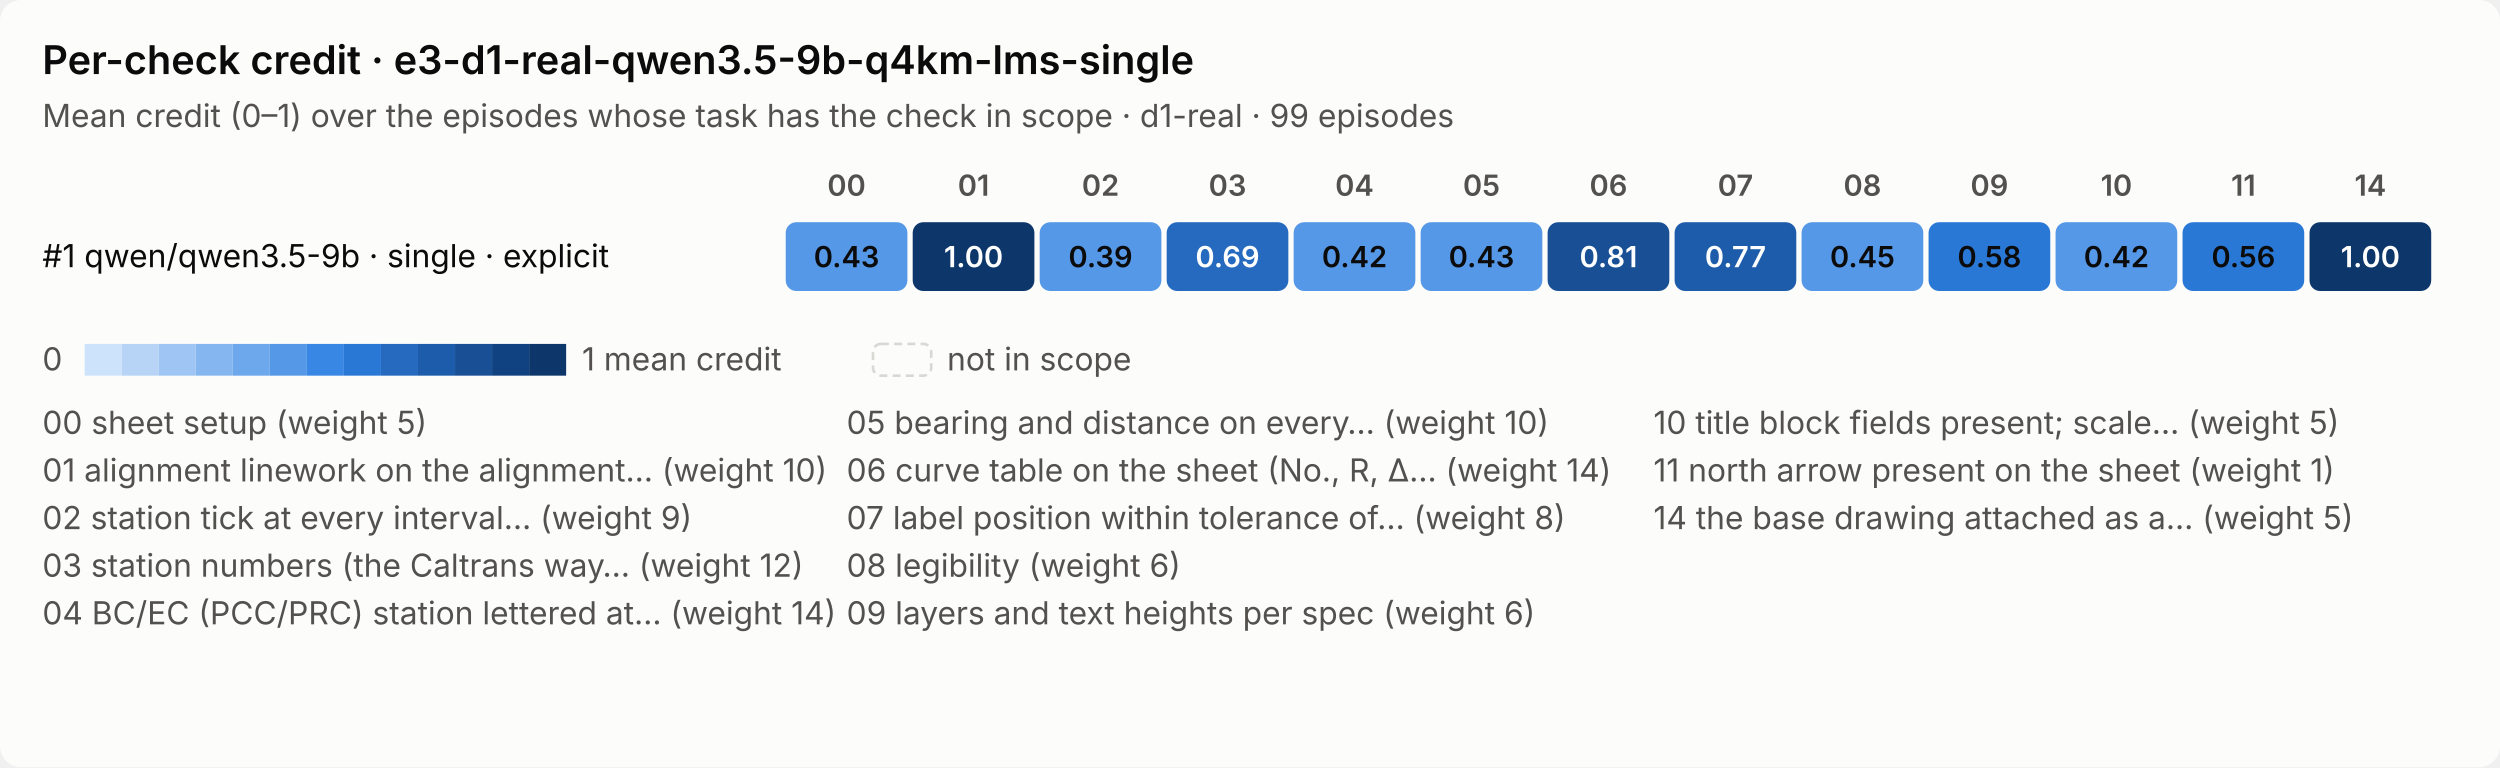
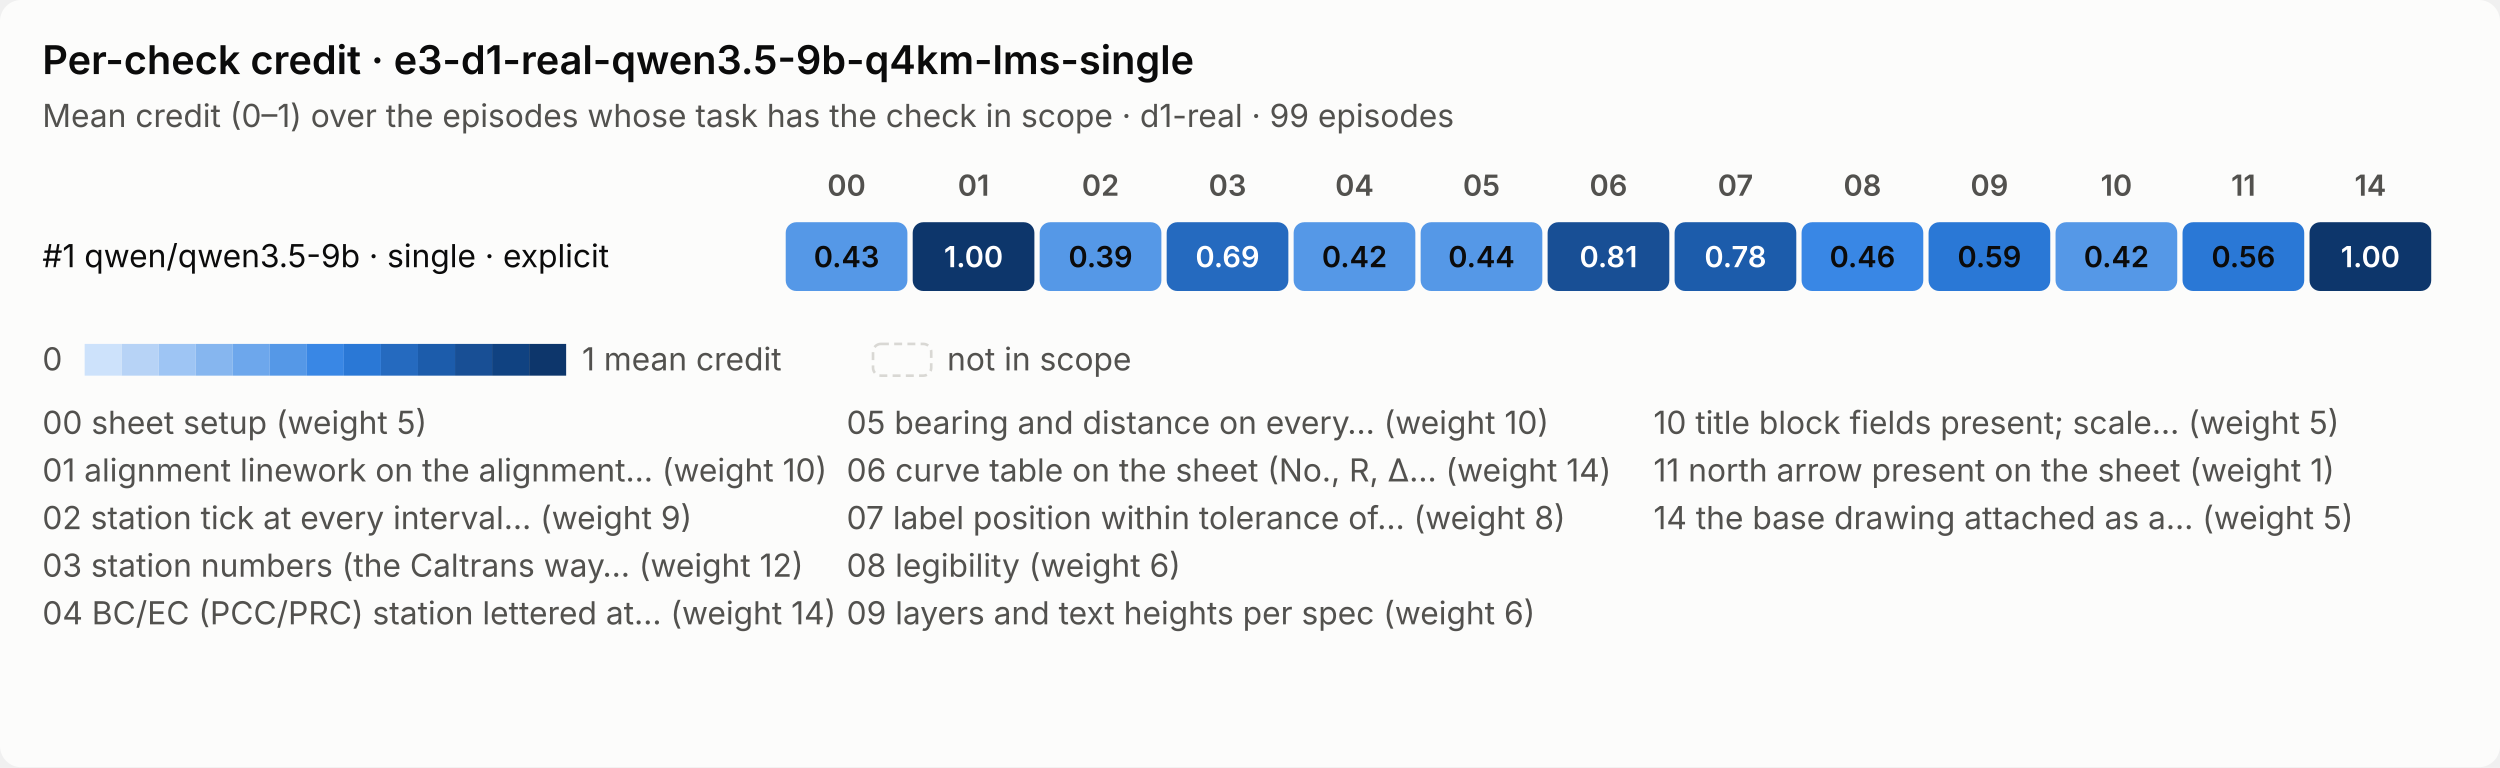
<svg xmlns="http://www.w3.org/2000/svg" width="945" height="290" viewBox="0 0 945 290" role="img" aria-labelledby="ttl dsc">
  <style>.t{font:600 15px system-ui,-apple-system,sans-serif;fill:#0b0b0b}.s,.k{font:12px system-ui,-apple-system,sans-serif;fill:#52514e}.l{font:12px system-ui,-apple-system,sans-serif;fill:#0b0b0b}.h{font:600 11px system-ui,-apple-system,sans-serif;fill:#52514e}.v{font:600 11px system-ui,-apple-system,sans-serif}.bg{fill:#fcfcfb}.na{fill:#fcfcfb;stroke:#d9d8d4;stroke-dasharray:3 2}.q0{fill:#cde2fb}.w0{fill:#0b0b0b}.q1{fill:#b7d3f6}.w1{fill:#0b0b0b}.q2{fill:#9ec5f4}.w2{fill:#0b0b0b}.q3{fill:#86b6ef}.w3{fill:#0b0b0b}.q4{fill:#6da7ec}.w4{fill:#0b0b0b}.q5{fill:#5598e7}.w5{fill:#0b0b0b}.q6{fill:#3987e5}.w6{fill:#0b0b0b}.q7{fill:#2a78d6}.w7{fill:#0b0b0b}.q8{fill:#256abf}.w8{fill:#ffffff}.q9{fill:#1c5cab}.w9{fill:#ffffff}.q10{fill:#184f95}.w10{fill:#ffffff}.q11{fill:#104281}.w11{fill:#ffffff}.q12{fill:#0d366b}.w12{fill:#ffffff}@media (prefers-color-scheme: dark){.t,.l{fill:#ffffff}.s,.k,.h{fill:#c3c2b7}.bg{fill:#1a1a19}.na{fill:#1a1a19;stroke:#4a4a46}.q0{fill:#0d366b}.w0{fill:#ffffff}.q1{fill:#104281}.w1{fill:#ffffff}.q2{fill:#184f95}.w2{fill:#ffffff}.q3{fill:#1c5cab}.w3{fill:#ffffff}.q4{fill:#256abf}.w4{fill:#ffffff}.q5{fill:#2a78d6}.w5{fill:#0b0b0b}.q6{fill:#3987e5}.w6{fill:#0b0b0b}.q7{fill:#5598e7}.w7{fill:#0b0b0b}.q8{fill:#6da7ec}.w8{fill:#0b0b0b}.q9{fill:#86b6ef}.w9{fill:#0b0b0b}.q10{fill:#9ec5f4}.w10{fill:#0b0b0b}.q11{fill:#b7d3f6}.w11{fill:#0b0b0b}.q12{fill:#cde2fb}.w12{fill:#0b0b0b}}</style>
  <rect class="bg" width="945" height="290" rx="8" />
  <text class="t" x="16" y="28">Per-check credit · e3-d1-real-qwen3.5-9b-q4km-lms-single</text>
  <text class="s" x="16" y="48">Mean credit (0–1) over the episodes whose task has the check in scope · d1-real · 99 episodes</text>
  <text class="h" x="320" y="74" text-anchor="middle">00</text>
  <text class="h" x="368" y="74" text-anchor="middle">01</text>
  <text class="h" x="416" y="74" text-anchor="middle">02</text>
  <text class="h" x="464" y="74" text-anchor="middle">03</text>
  <text class="h" x="512" y="74" text-anchor="middle">04</text>
  <text class="h" x="560" y="74" text-anchor="middle">05</text>
  <text class="h" x="608" y="74" text-anchor="middle">06</text>
  <text class="h" x="656" y="74" text-anchor="middle">07</text>
  <text class="h" x="704" y="74" text-anchor="middle">08</text>
  <text class="h" x="752" y="74" text-anchor="middle">09</text>
  <text class="h" x="800" y="74" text-anchor="middle">10</text>
  <text class="h" x="848" y="74" text-anchor="middle">11</text>
  <text class="h" x="896" y="74" text-anchor="middle">14</text>
  <text class="l" x="16" y="101">#1  qwen/qwen3.5-9b · single · explicit</text>
  <g>
    <rect class="q5" x="297" y="84" width="46" height="26" rx="4" />
    <text class="v w5" x="320" y="101" text-anchor="middle">0.43</text>
  </g>
  <g>
    <rect class="q12" x="345" y="84" width="46" height="26" rx="4" />
    <text class="v w12" x="368" y="101" text-anchor="middle">1.00</text>
  </g>
  <g>
    <rect class="q5" x="393" y="84" width="46" height="26" rx="4" />
    <text class="v w5" x="416" y="101" text-anchor="middle">0.39</text>
  </g>
  <g>
    <rect class="q8" x="441" y="84" width="46" height="26" rx="4" />
    <text class="v w8" x="464" y="101" text-anchor="middle">0.69</text>
  </g>
  <g>
    <rect class="q5" x="489" y="84" width="46" height="26" rx="4" />
    <text class="v w5" x="512" y="101" text-anchor="middle">0.42</text>
  </g>
  <g>
    <rect class="q5" x="537" y="84" width="46" height="26" rx="4" />
-     <text class="v w5" x="560" y="101" text-anchor="middle">0.43</text>
+     <text class="v w5" x="560" y="101" text-anchor="middle">0.44</text>
  </g>
  <g>
    <rect class="q10" x="585" y="84" width="46" height="26" rx="4" />
    <text class="v w10" x="608" y="101" text-anchor="middle">0.81</text>
  </g>
  <g>
    <rect class="q9" x="633" y="84" width="46" height="26" rx="4" />
-     <text class="v w9" x="656" y="101" text-anchor="middle">0.77</text>
+     <text class="v w9" x="656" y="101" text-anchor="middle">0.78</text>
  </g>
  <g>
-     <rect class="q5" x="681" y="84" width="46" height="26" rx="4" />
-     <text class="v w5" x="704" y="101" text-anchor="middle">0.45</text>
+     <rect class="q6" x="681" y="84" width="46" height="26" rx="4" />
+     <text class="v w6" x="704" y="101" text-anchor="middle">0.46</text>
  </g>
  <g>
    <rect class="q7" x="729" y="84" width="46" height="26" rx="4" />
-     <text class="v w7" x="752" y="101" text-anchor="middle">0.58</text>
+     <text class="v w7" x="752" y="101" text-anchor="middle">0.59</text>
  </g>
  <g>
    <rect class="q5" x="777" y="84" width="46" height="26" rx="4" />
    <text class="v w5" x="800" y="101" text-anchor="middle">0.42</text>
  </g>
  <g>
    <rect class="q7" x="825" y="84" width="46" height="26" rx="4" />
    <text class="v w7" x="848" y="101" text-anchor="middle">0.56</text>
  </g>
  <g>
    <rect class="q12" x="873" y="84" width="46" height="26" rx="4" />
    <text class="v w12" x="896" y="101" text-anchor="middle">1.00</text>
  </g>
  <text class="k" x="16" y="140">0</text>
  <rect class="q0" x="32" y="130" width="14" height="12" />
  <rect class="q1" x="46" y="130" width="14" height="12" />
  <rect class="q2" x="60" y="130" width="14" height="12" />
  <rect class="q3" x="74" y="130" width="14" height="12" />
  <rect class="q4" x="88" y="130" width="14" height="12" />
  <rect class="q5" x="102" y="130" width="14" height="12" />
  <rect class="q6" x="116" y="130" width="14" height="12" />
  <rect class="q7" x="130" y="130" width="14" height="12" />
  <rect class="q8" x="144" y="130" width="14" height="12" />
  <rect class="q9" x="158" y="130" width="14" height="12" />
  <rect class="q10" x="172" y="130" width="14" height="12" />
  <rect class="q11" x="186" y="130" width="14" height="12" />
  <rect class="q12" x="200" y="130" width="14" height="12" />
  <text class="k" x="220" y="140">1 mean credit</text>
  <rect class="na" x="330" y="130" width="22" height="12" rx="3" />
  <text class="k" x="358" y="140">not in scope</text>
  <text class="k" x="16" y="164">00  sheet setup (weight 5)</text>
  <text class="k" x="16" y="182">01  alignment linework on the alignment… (weight 10)</text>
  <text class="k" x="16" y="200">02  station tick at every interval… (weight 9)</text>
  <text class="k" x="16" y="218">03  station numbers (the Caltrans way… (weight 12)</text>
  <text class="k" x="16" y="236">04  BC/EC (PCC/PRC) station lettered at… (weight 14)</text>
  <text class="k" x="320" y="164">05  bearing and distance on every… (weight 10)</text>
  <text class="k" x="320" y="182">06  curve table on the sheet (No., R, Δ… (weight 14)</text>
  <text class="k" x="320" y="200">07  label position within tolerance of… (weight 8)</text>
  <text class="k" x="320" y="218">08  legibility (weight 6)</text>
  <text class="k" x="320" y="236">09  layers and text heights per spec (weight 6)</text>
  <text class="k" x="625" y="164">10  title block fields present; scale… (weight 5)</text>
  <text class="k" x="625" y="182">11  north arrow present on the sheet (weight 1)</text>
  <text class="k" x="625" y="200">14  the base drawing attached as a… (weight 5)</text>
</svg>
